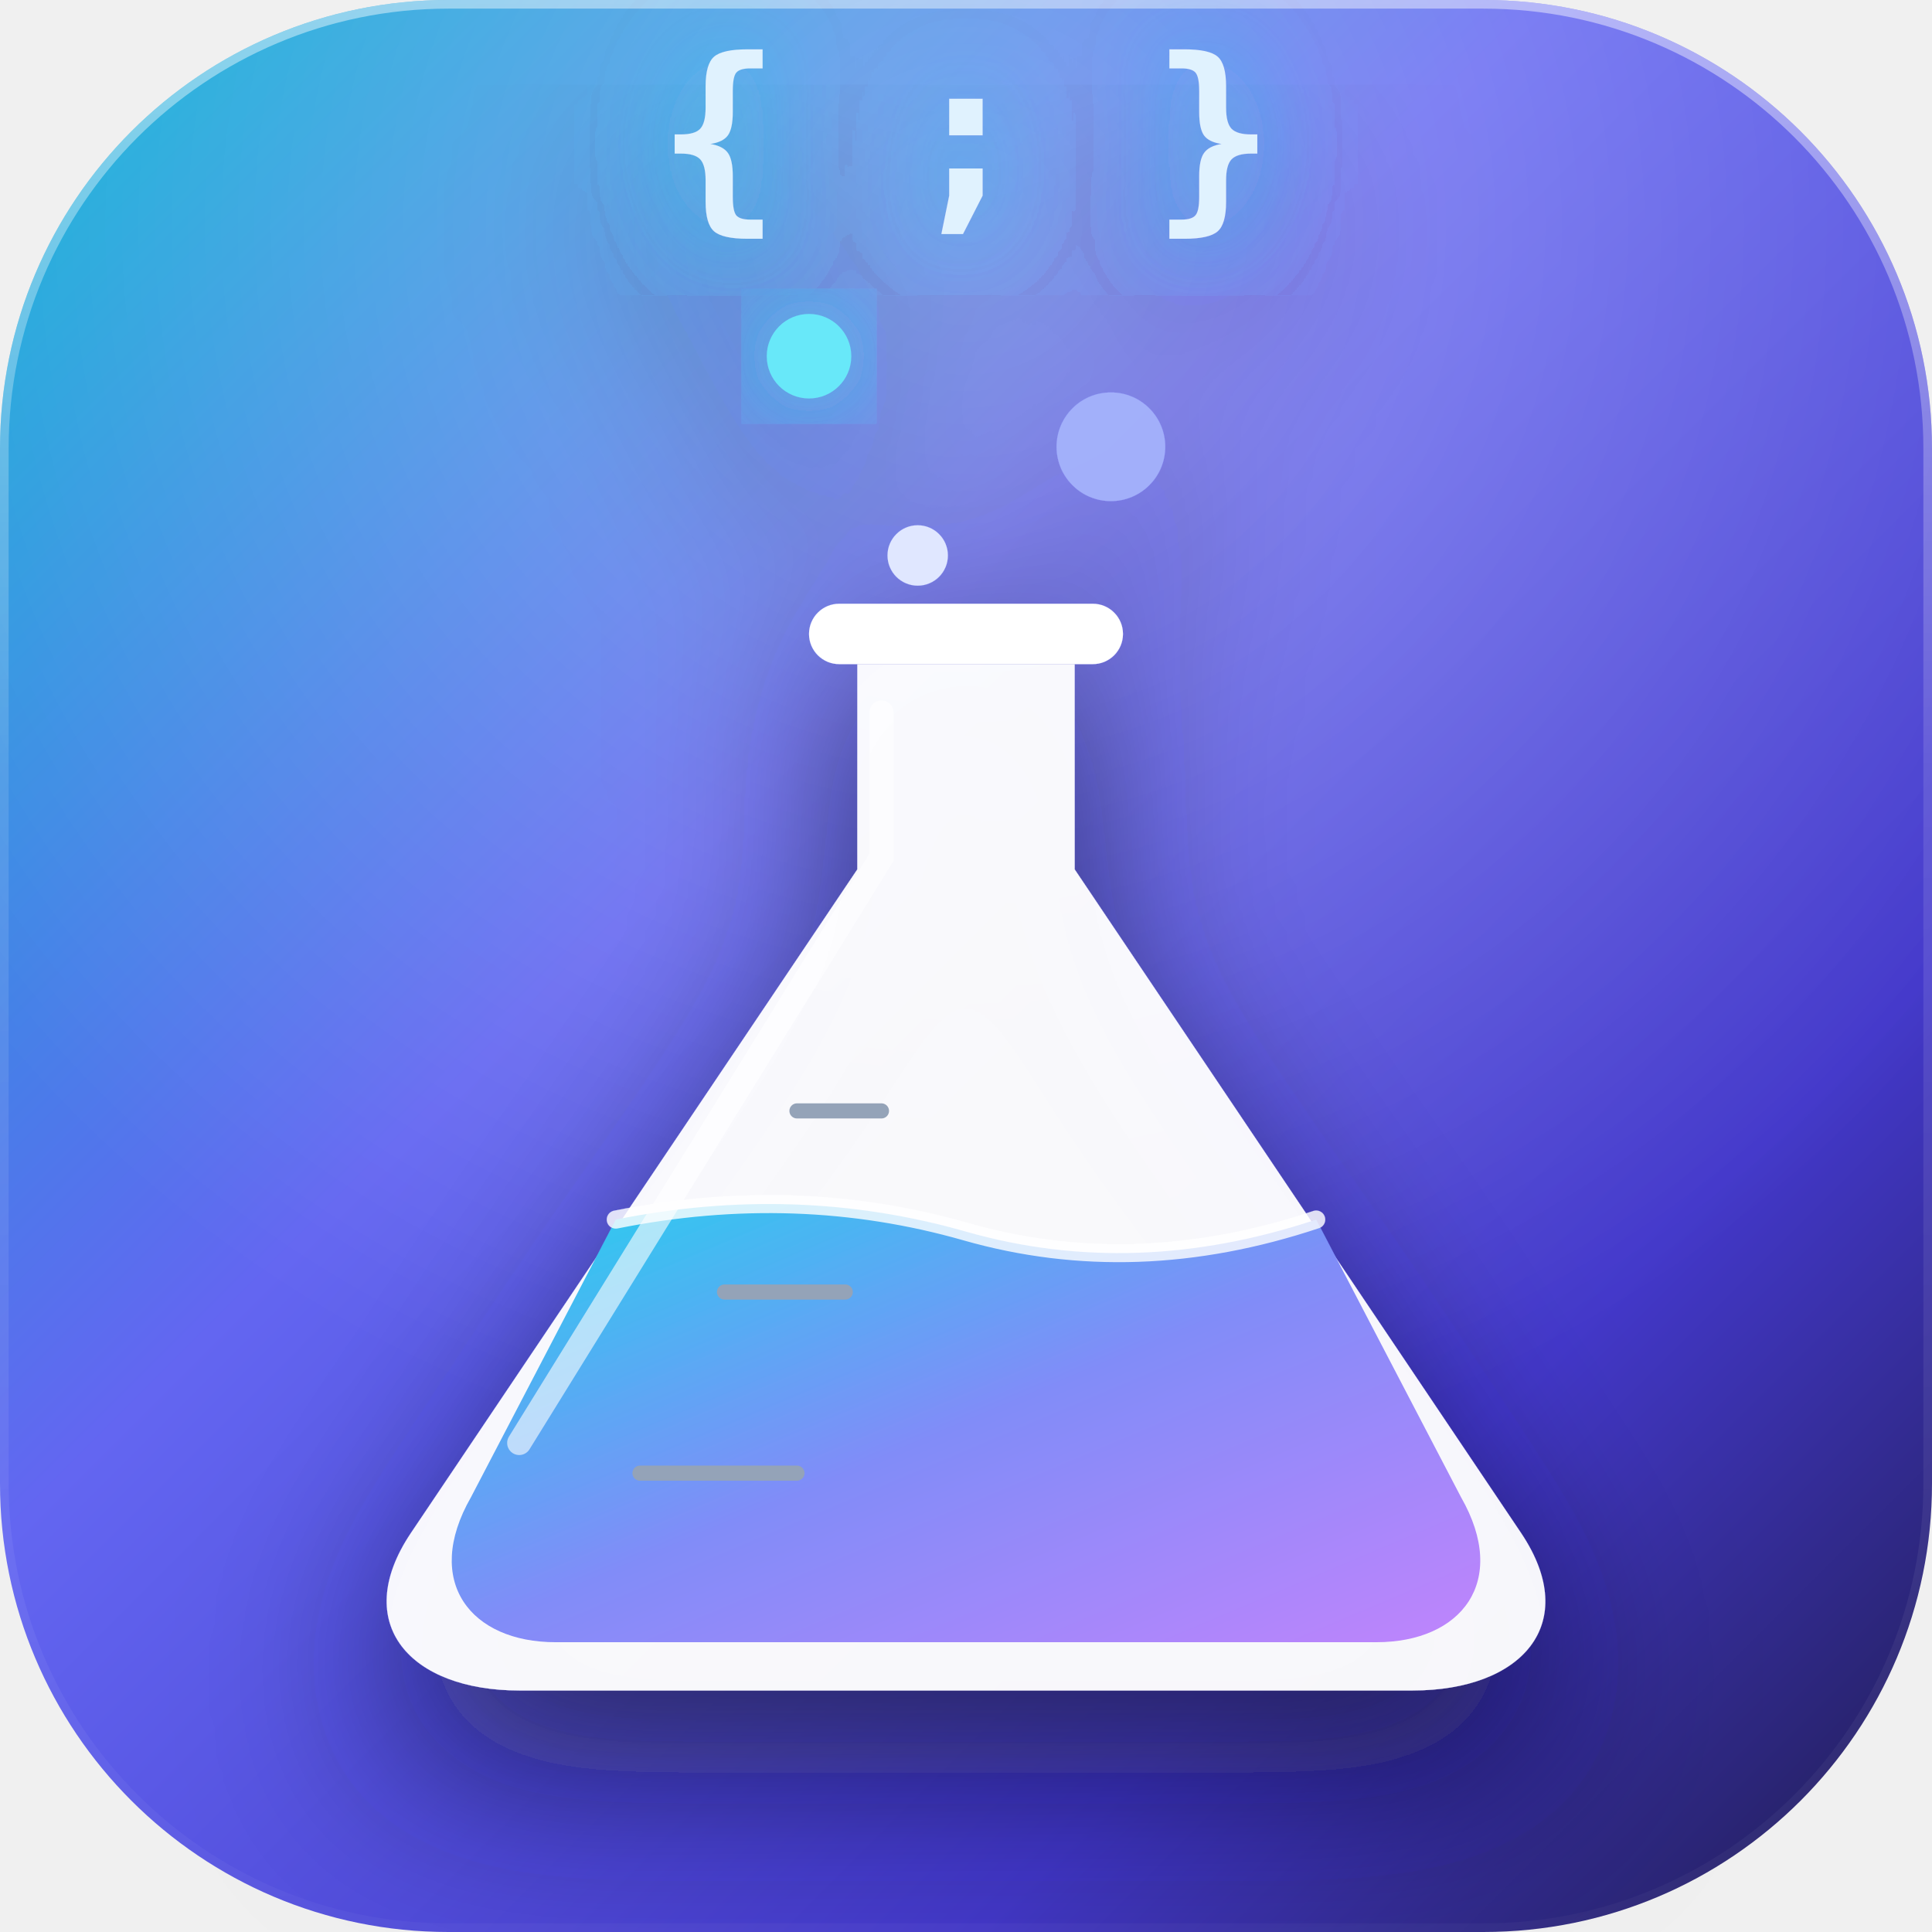
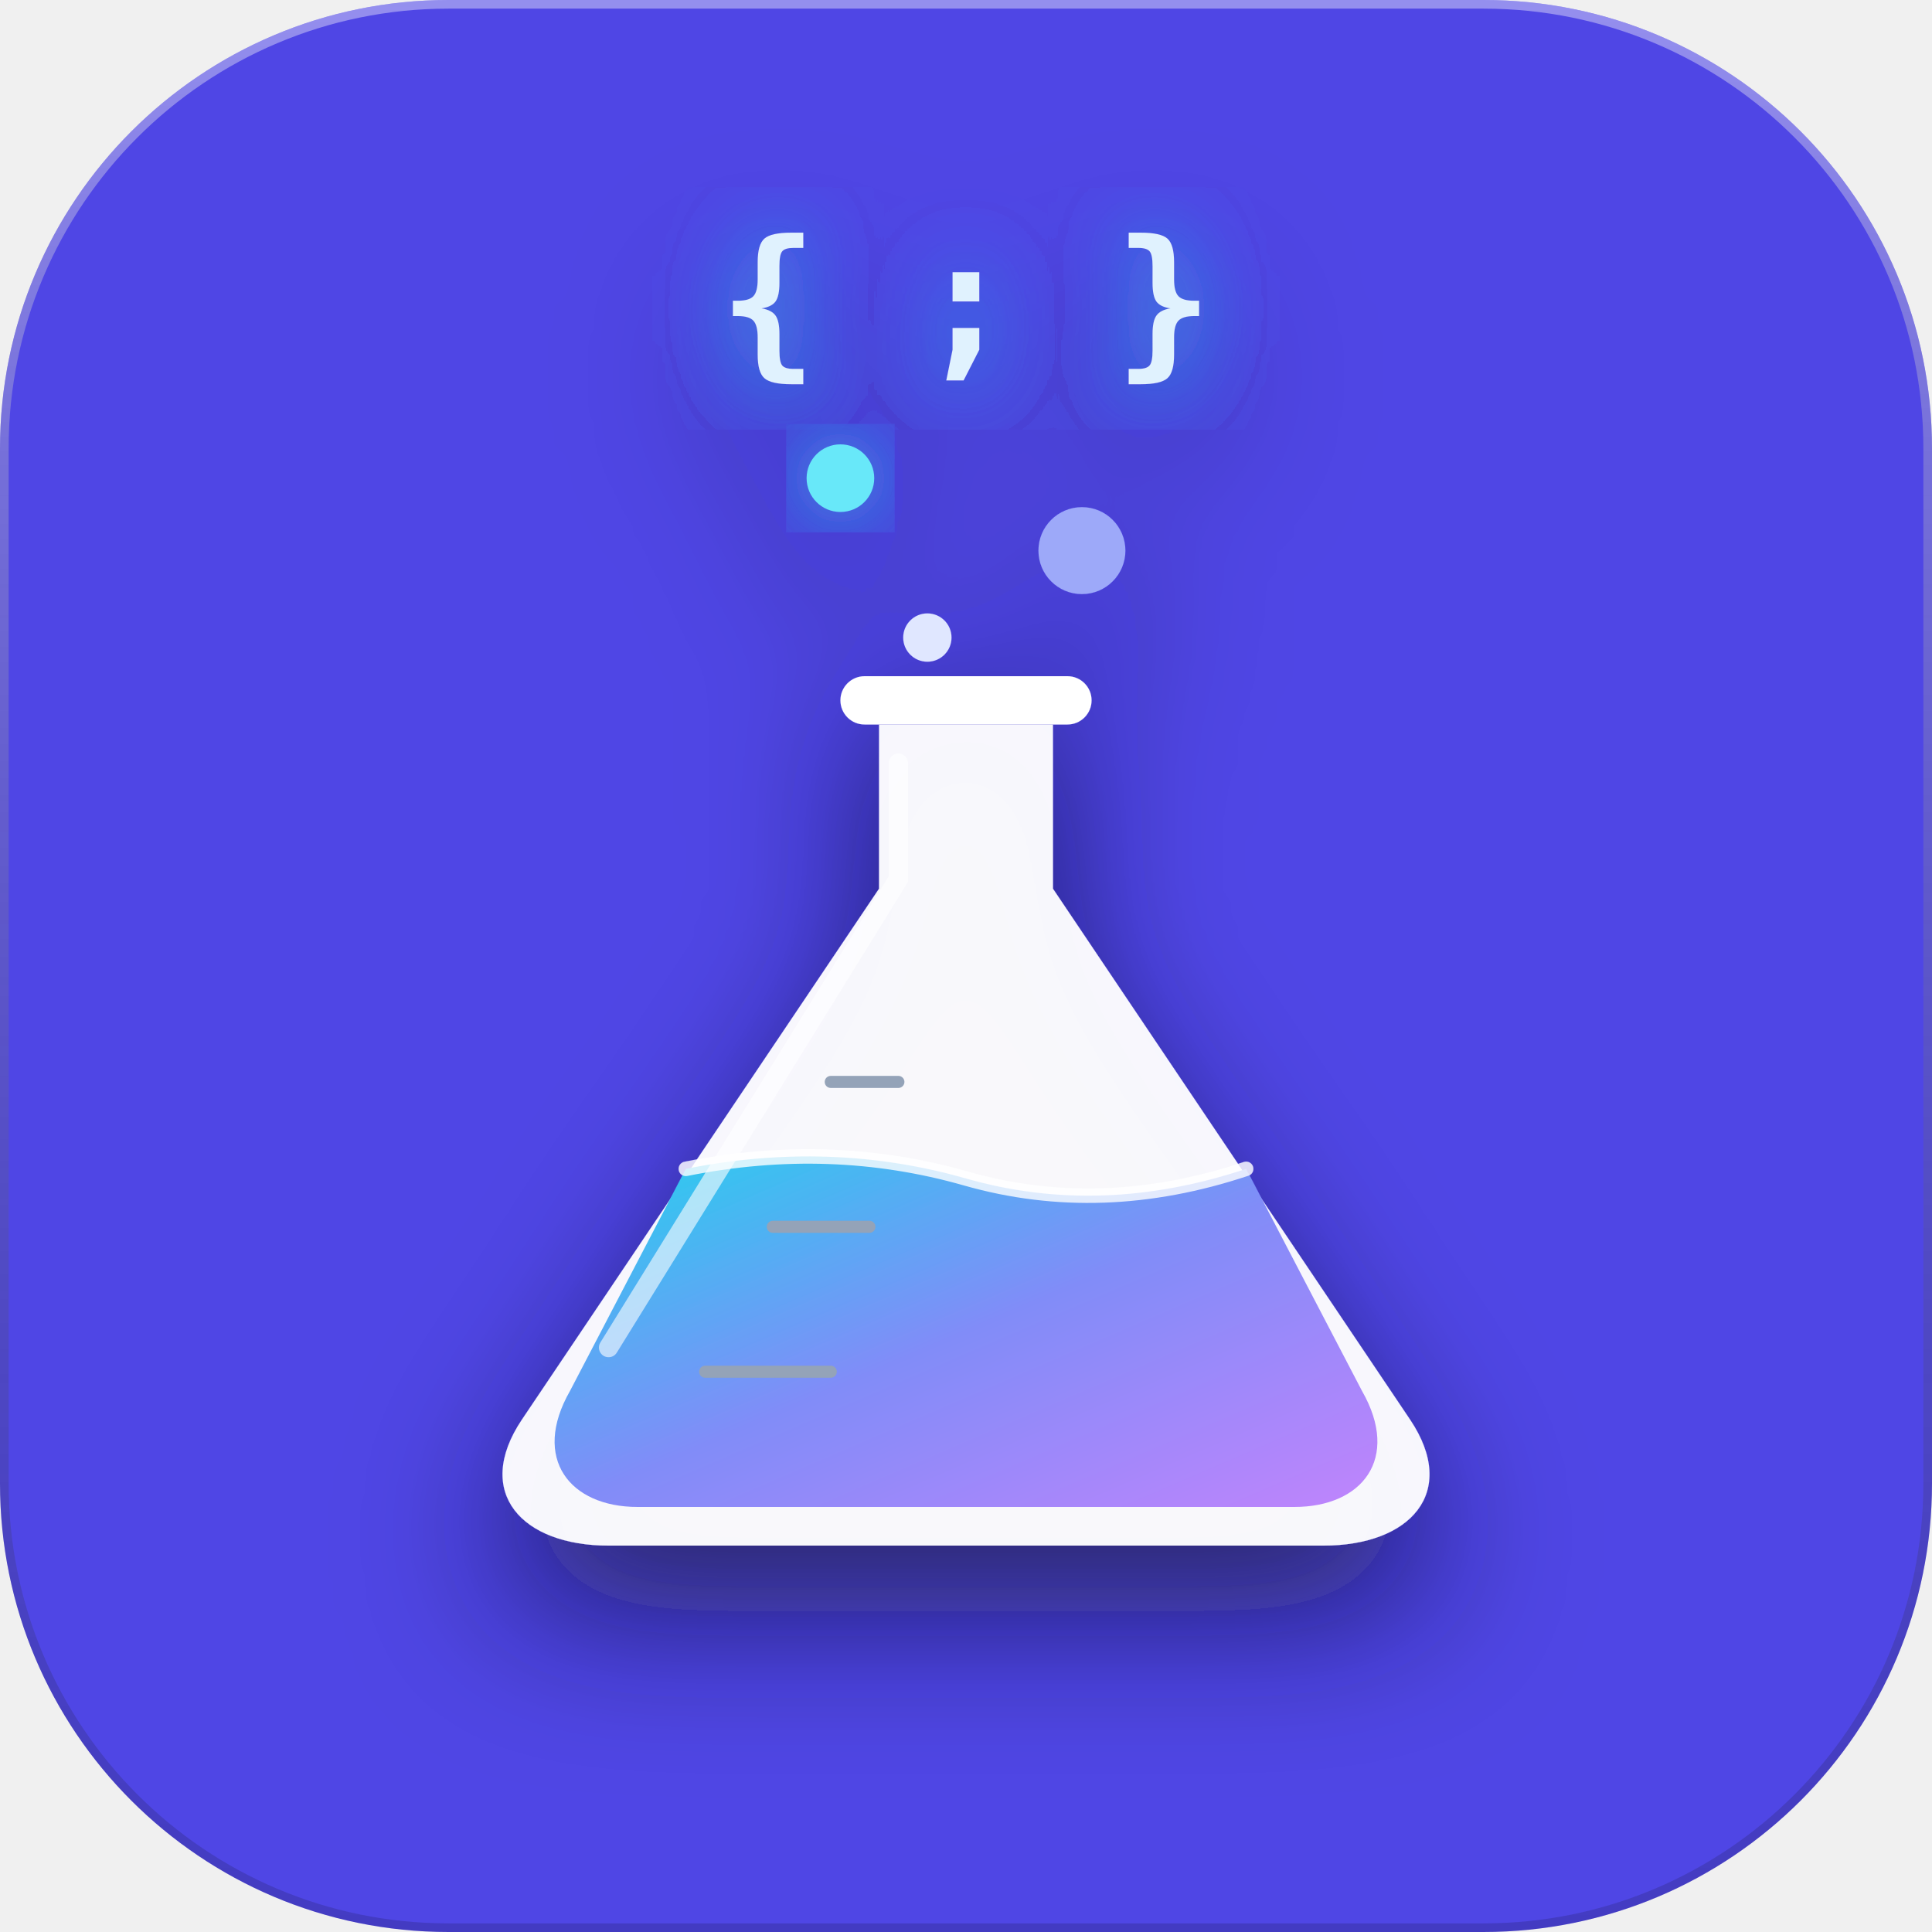
<svg xmlns="http://www.w3.org/2000/svg" width="512" height="512" viewBox="32 32 448 448">
  <defs>
-     <linearGradient id="bg" x1="0%" y1="0%" x2="100%" y2="100%">
-       <stop offset="0%" stop-color="#06B6D4" />
-       <stop offset="40%" stop-color="#6366F1" />
-       <stop offset="75%" stop-color="#4338CA" />
-       <stop offset="100%" stop-color="#1E1B4B" />
-     </linearGradient>
-     <radialGradient id="topSheen" cx="50%" cy="12%" r="65%">
-       <stop offset="0%" stop-color="#FFFFFF" stop-opacity="0.3" />
-       <stop offset="100%" stop-color="#FFFFFF" stop-opacity="0" />
-     </radialGradient>
-     <linearGradient id="specularRim" x1="0%" y1="0%" x2="0%" y2="100%">
-       <stop offset="0%" stop-color="#FFFFFF" stop-opacity="0.45" />
-       <stop offset="40%" stop-color="#FFFFFF" stop-opacity="0.12" />
-       <stop offset="100%" stop-color="#FFFFFF" stop-opacity="0.03" />
-     </linearGradient>
    <linearGradient id="liquidGrad" x1="0%" y1="0%" x2="100%" y2="100%">
      <stop offset="0%" stop-color="#22D3EE" />
      <stop offset="50%" stop-color="#818CF8" />
      <stop offset="100%" stop-color="#C084FC" />
    </linearGradient>
    <filter id="shadow" x="-20%" y="-20%" width="140%" height="140%">
      <feDropShadow dx="0" dy="14" stdDeviation="16" flood-color="#0F172A" flood-opacity="0.65" />
    </filter>
    <filter id="cyanGlow" x="-30%" y="-30%" width="160%" height="160%">
      <feDropShadow dx="0" dy="0" stdDeviation="8" flood-color="#22D3EE" flood-opacity="0.8" />
    </filter>
+     <linearGradient id="specularRim" x1="0%" y1="0%" x2="0%" y2="100%">
+       <stop offset="0%" stop-color="#FFFFFF" stop-opacity="0.40" />
+       <stop offset="100%" stop-color="#000000" stop-opacity="0.15" />
+     </linearGradient>
  </defs>
-   <rect x="32" y="32" width="448" height="448" rx="104" fill="url(#bg)" />
-   <rect x="32" y="32" width="448" height="448" rx="104" fill="url(#topSheen)" />
-   <rect x="33" y="33" width="446" height="446" rx="103" fill="none" stroke="url(#specularRim)" stroke-width="2" />
-   <g transform="translate(-102.400 -102.400) scale(1.4)">
+   <rect x="32" y="32" width="448" height="448" rx="104" fill="#4F46E5" />
+   <g transform="translate(-30.72 -30.72) scale(1.12)">
    <g filter="url(#shadow)">
      <text x="256" y="130" font-family="ui-monospace, SFMono-Regular, Menlo, monospace" font-size="34" font-weight="bold" fill="#E0F2FE" text-anchor="middle" filter="url(#cyanGlow)">{ ; }</text>
      <circle cx="230" cy="155" r="7" fill="#67E8F9" filter="url(#cyanGlow)" />
      <circle cx="280" cy="170" r="9" fill="#A5B4FC" opacity="0.9" />
      <circle cx="248" cy="188" r="5" fill="#E0E7FF" />
      <rect x="230" y="196" width="52" height="10" rx="5" fill="#FFFFFF" />
      <path d="M 238, 206              L 238, 240              L 164, 350              C 154, 365 164, 376 182, 376              L 330, 376              C 348, 376 358, 365 348, 350              L 274, 240              L 274, 206 Z" fill="#FFFFFF" fill-opacity="0.95" />
      <path d="M 198, 298              L 174, 344              C 166, 358 174, 368 188, 368              L 324, 368              C 338, 368 346, 358 338, 344              L 314, 298              Q 284, 308 256, 300              Q 228, 292 198, 298 Z" fill="url(#liquidGrad)" />
      <path d="M 198, 298 Q 228, 292 256, 300 Q 284, 308 314, 298" fill="none" stroke="#FFFFFF" stroke-width="3" stroke-linecap="round" stroke-opacity="0.8" />
      <line x1="228" y1="280" x2="242" y2="280" stroke="#94A3B8" stroke-width="2.5" stroke-linecap="round" />
      <line x1="216" y1="310" x2="236" y2="310" stroke="#94A3B8" stroke-width="2.5" stroke-linecap="round" />
      <line x1="202" y1="340" x2="228" y2="340" stroke="#94A3B8" stroke-width="2.5" stroke-linecap="round" />
      <path d="M 242, 214 L 242, 238 L 182, 335" fill="none" stroke="#FFFFFF" stroke-width="4" stroke-linecap="round" stroke-opacity="0.6" />
    </g>
  </g>
+   <rect x="33" y="33" width="446" height="446" rx="103" fill="none" stroke="url(#specularRim)" stroke-width="2" />
</svg>
